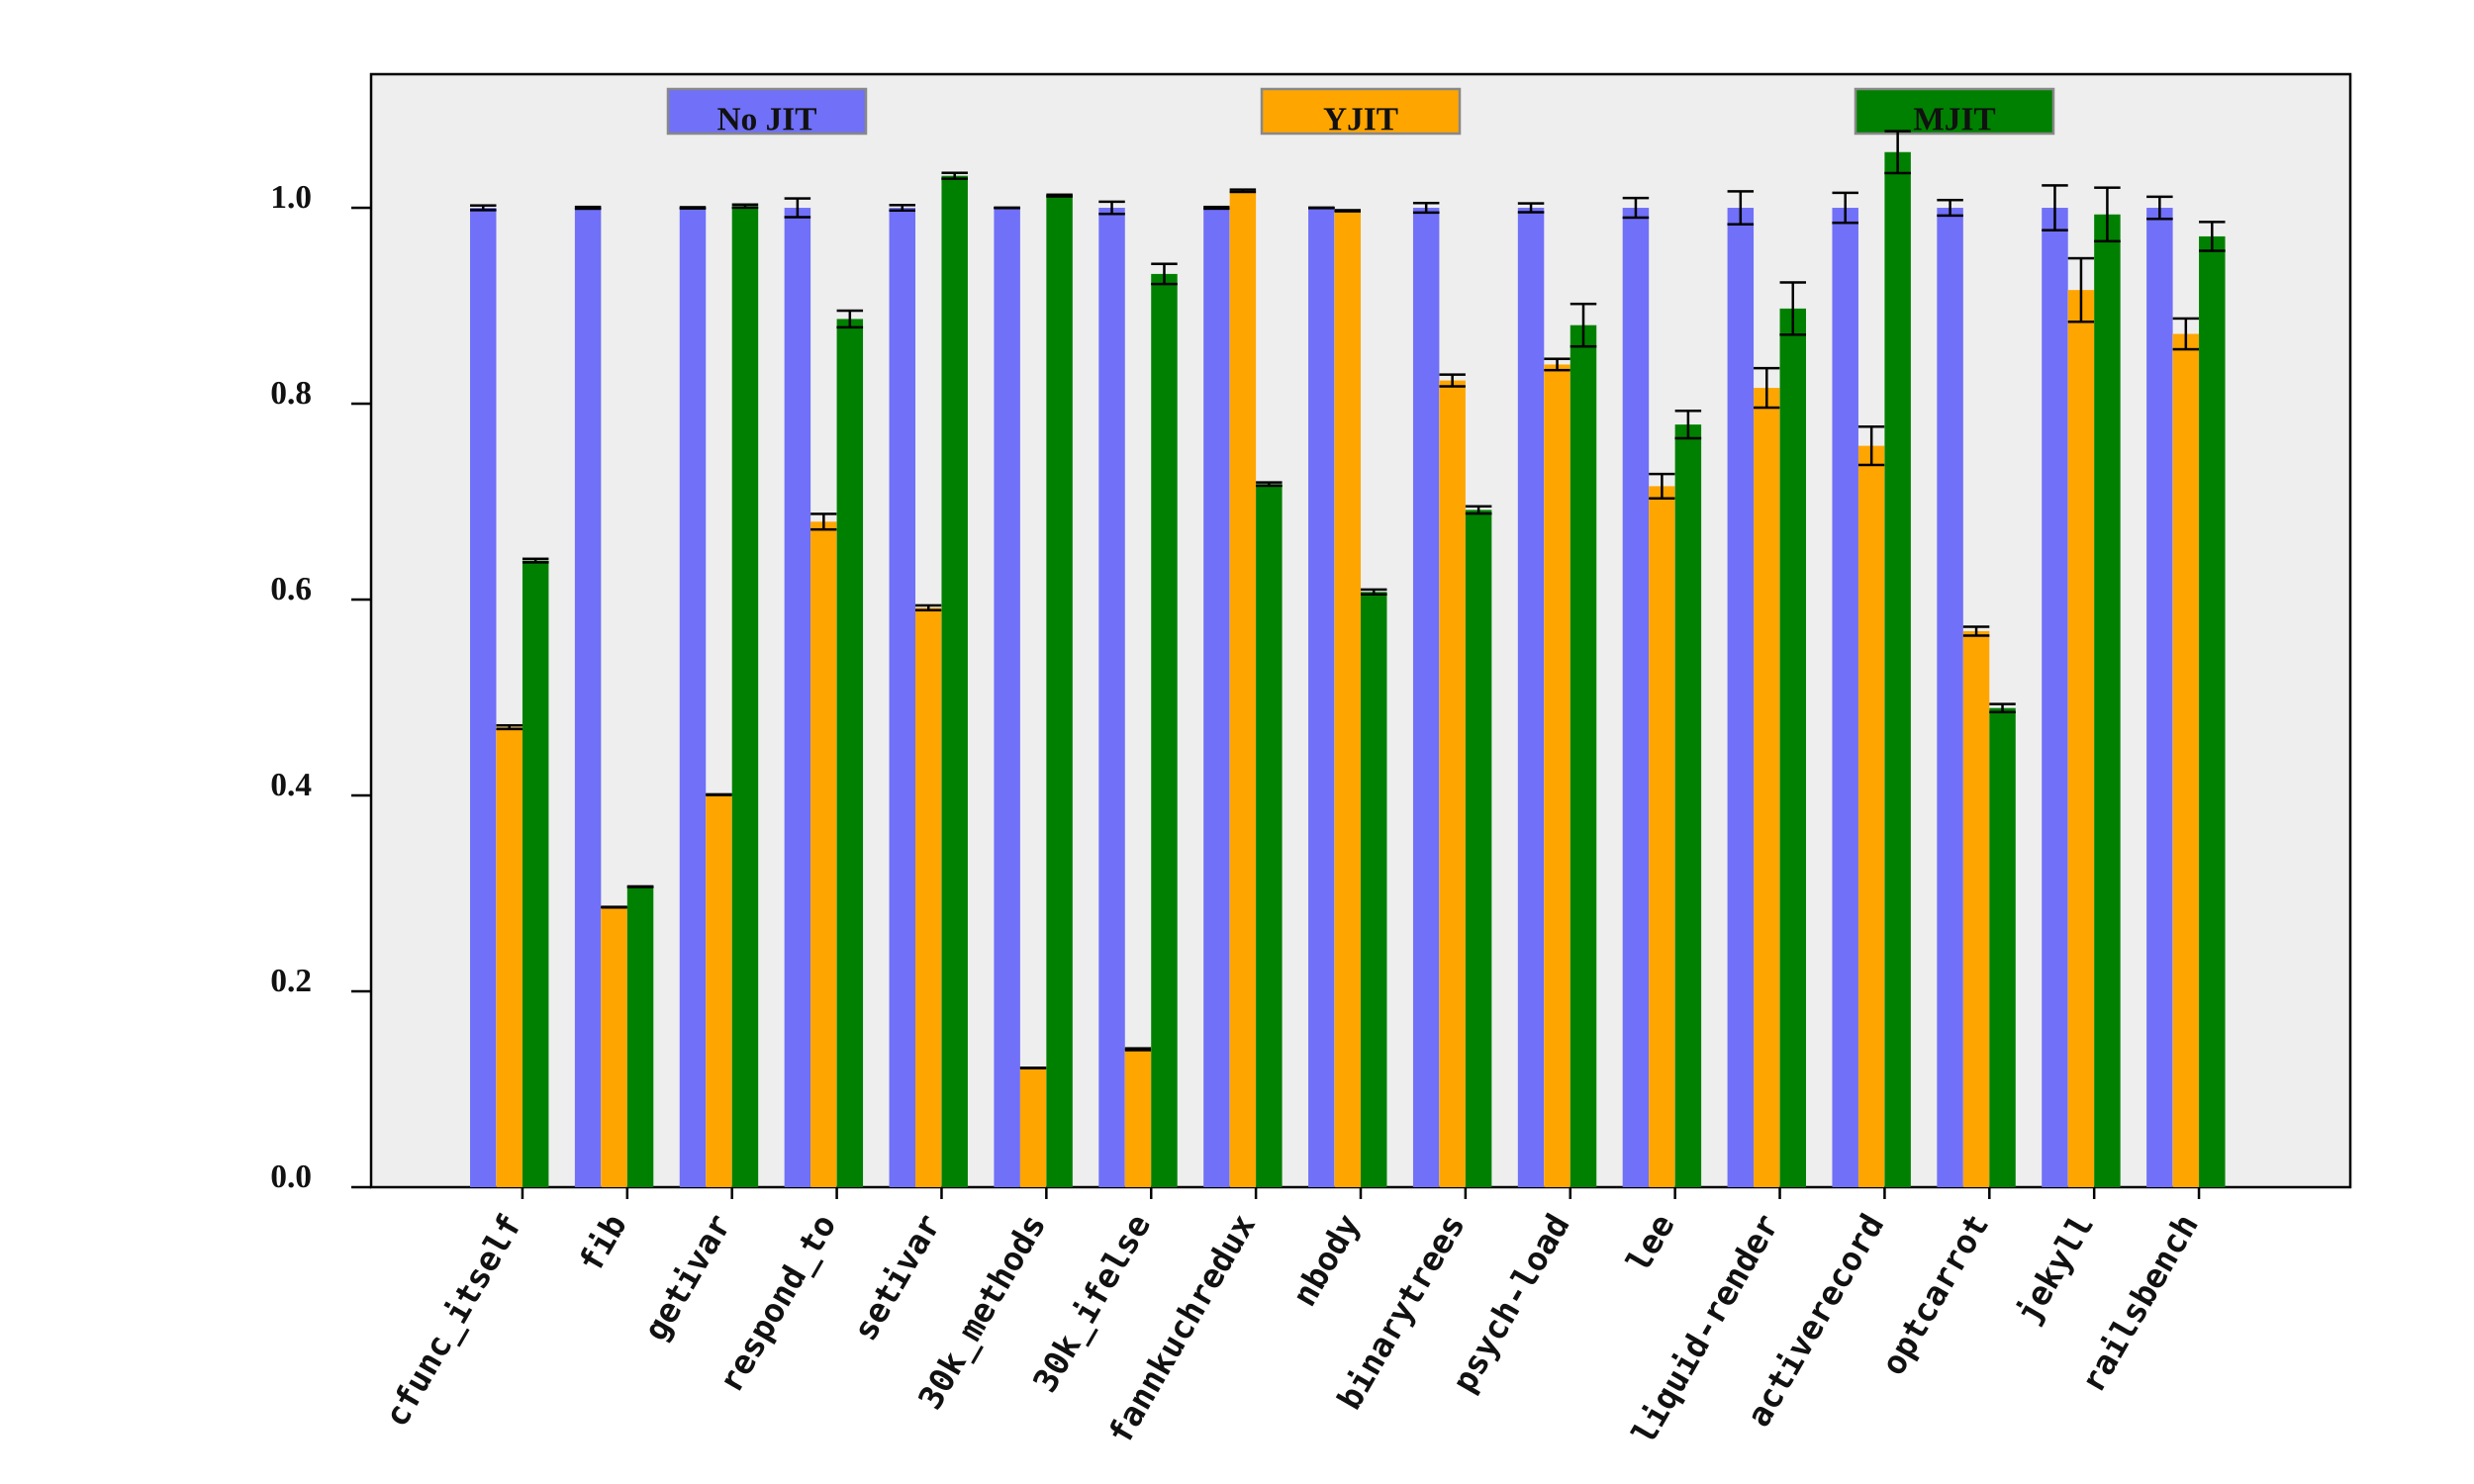
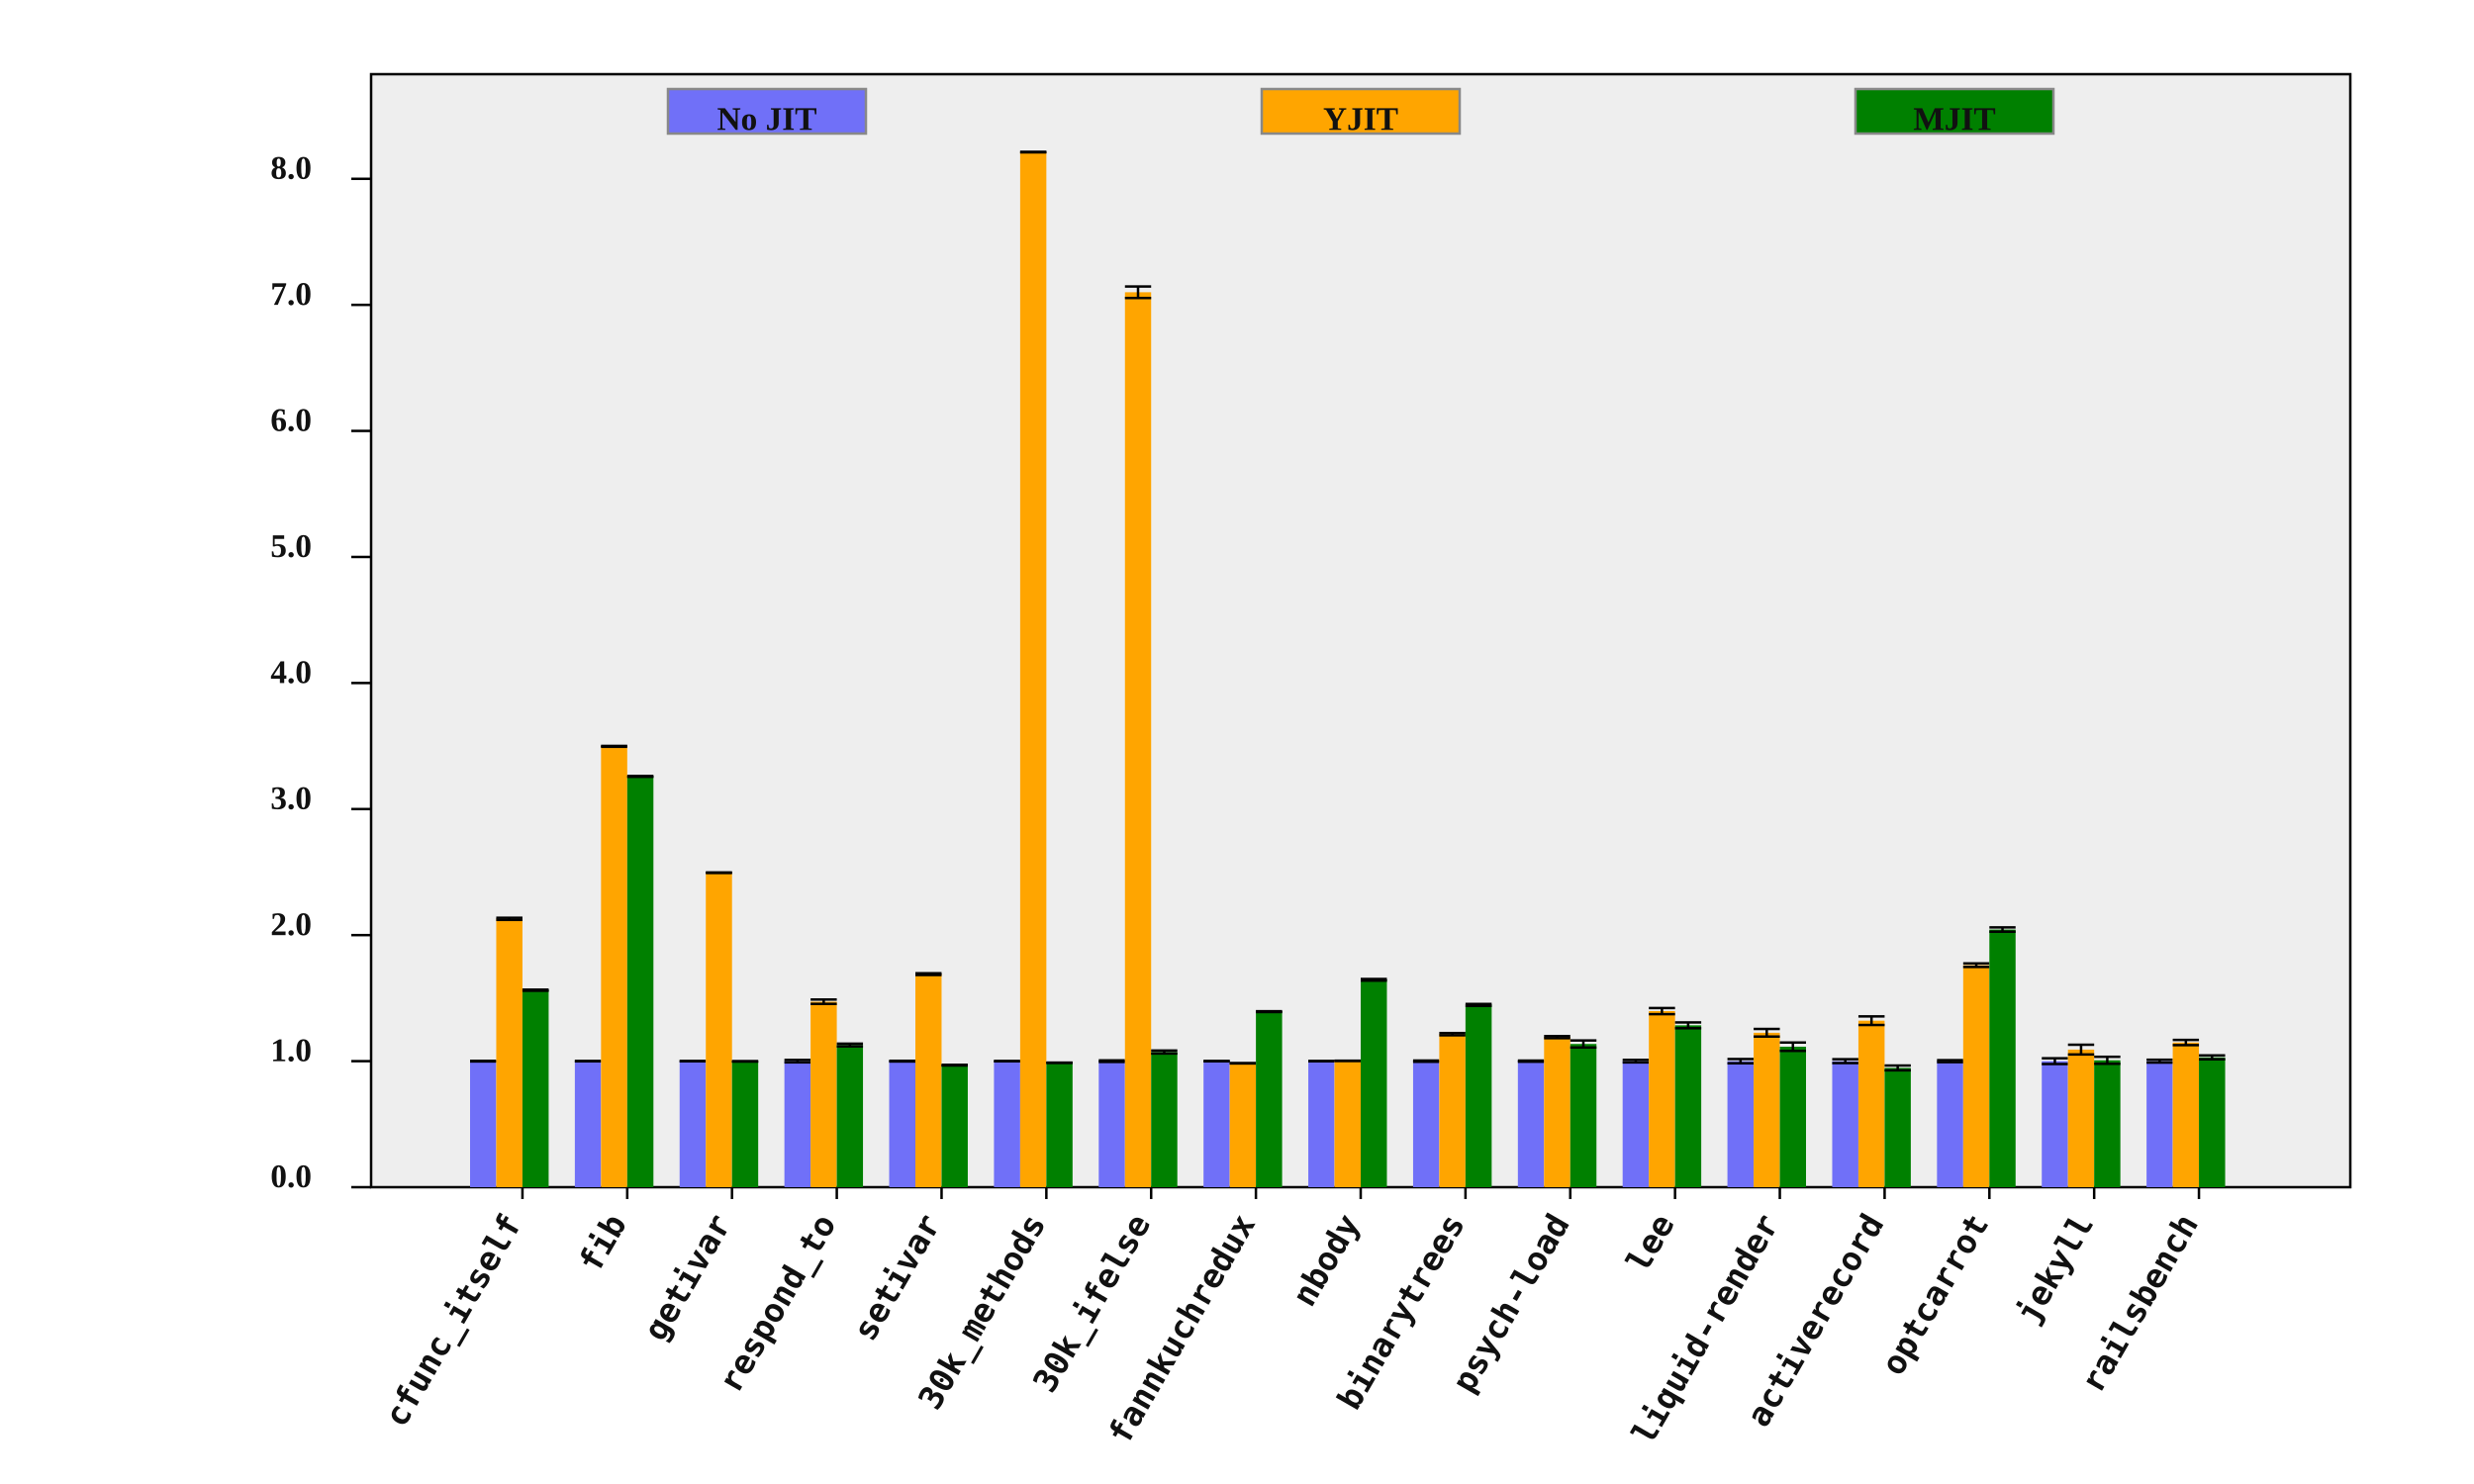
<svg xmlns="http://www.w3.org/2000/svg" viewBox="0 0 1000 600" width="100%" height="100%">
  <rect x="150.0" y="30.0" width="800" height="450.0" stroke="#000" fill="#EEE" />
  <line x1="142.0" y1="480.0" x2="150.0" y2="480.0" stroke="#000" />
  <text x="126.0" y="480.0" text-anchor="end" font-weight="bold" font-size="small" fill="#111">
0.0
</text>
-   <line x1="142.0" y1="400.804" x2="150.0" y2="400.804" stroke="#000" />
-   <text x="126.0" y="400.804" text-anchor="end" font-weight="bold" font-size="small" fill="#111">
- 0.2
- </text>
-   <line x1="142.0" y1="321.607" x2="150.0" y2="321.607" stroke="#000" />
-   <text x="126.0" y="321.607" text-anchor="end" font-weight="bold" font-size="small" fill="#111">
- 0.4
- </text>
-   <line x1="142.0" y1="242.411" x2="150.0" y2="242.411" stroke="#000" />
-   <text x="126.0" y="242.411" text-anchor="end" font-weight="bold" font-size="small" fill="#111">
- 0.6
- </text>
-   <line x1="142.0" y1="163.215" x2="150.0" y2="163.215" stroke="#000" />
-   <text x="126.0" y="163.215" text-anchor="end" font-weight="bold" font-size="small" fill="#111">
- 0.8
- </text>
-   <line x1="142.0" y1="84.018" x2="150.0" y2="84.018" stroke="#000" />
-   <text x="126.0" y="84.018" text-anchor="end" font-weight="bold" font-size="small" fill="#111">
+   <line x1="142.0" y1="429.038" x2="150.0" y2="429.038" stroke="#000" />
+   <text x="126.0" y="429.038" text-anchor="end" font-weight="bold" font-size="small" fill="#111">
1.0
+ </text>
+   <line x1="142.0" y1="378.076" x2="150.0" y2="378.076" stroke="#000" />
+   <text x="126.0" y="378.076" text-anchor="end" font-weight="bold" font-size="small" fill="#111">
+ 2.0
+ </text>
+   <line x1="142.0" y1="327.113" x2="150.0" y2="327.113" stroke="#000" />
+   <text x="126.0" y="327.113" text-anchor="end" font-weight="bold" font-size="small" fill="#111">
+ 3.0
+ </text>
+   <line x1="142.0" y1="276.151" x2="150.0" y2="276.151" stroke="#000" />
+   <text x="126.0" y="276.151" text-anchor="end" font-weight="bold" font-size="small" fill="#111">
+ 4.0
+ </text>
+   <line x1="142.0" y1="225.189" x2="150.0" y2="225.189" stroke="#000" />
+   <text x="126.0" y="225.189" text-anchor="end" font-weight="bold" font-size="small" fill="#111">
+ 5.0
+ </text>
+   <line x1="142.0" y1="174.227" x2="150.0" y2="174.227" stroke="#000" />
+   <text x="126.0" y="174.227" text-anchor="end" font-weight="bold" font-size="small" fill="#111">
+ 6.0
+ </text>
+   <line x1="142.0" y1="123.264" x2="150.0" y2="123.264" stroke="#000" />
+   <text x="126.0" y="123.264" text-anchor="end" font-weight="bold" font-size="small" fill="#111">
+ 7.0
+ </text>
+   <line x1="142.0" y1="72.302" x2="150.0" y2="72.302" stroke="#000" />
+   <text x="126.0" y="72.302" text-anchor="end" font-weight="bold" font-size="small" fill="#111">
+ 8.0
</text>
  <rect x="270.0" y="36" width="80.0" height="18.0" fill="#7070f8" stroke="#888" />
  <text x="310.0" y="52.5" font-size="small" text-anchor="middle" font-weight="bold" fill="#111">
No JIT
</text>
  <rect x="510.0" y="36" width="80.0" height="18.0" fill="orange" stroke="#888" />
  <text x="550.0" y="52.5" font-size="small" text-anchor="middle" font-weight="bold" fill="#111">
YJIT
</text>
  <rect x="750.0" y="36" width="80.0" height="18.0" fill="green" stroke="#888" />
  <text x="790.0" y="52.5" font-size="small" text-anchor="middle" font-weight="bold" fill="#111">
MJIT
</text>
-   <rect x="190.0" y="84.018" width="10.588" height="395.982" fill="#7070f8" />
-   <line x1="190.0" y1="83.077" x2="200.588" y2="83.077" stroke="#000" />
-   <line x1="190.0" y1="84.96" x2="200.588" y2="84.96" stroke="#000" />
-   <line x1="195.294" y1="83.077" x2="195.294" y2="84.96" stroke="#000" />
-   <rect x="200.588" y="294.022" width="10.588" height="185.978" fill="orange" />
-   <line x1="200.588" y1="293.289" x2="211.176" y2="293.289" stroke="#000" />
-   <line x1="200.588" y1="294.754" x2="211.176" y2="294.754" stroke="#000" />
-   <line x1="205.882" y1="293.289" x2="205.882" y2="294.754" stroke="#000" />
-   <rect x="211.176" y="226.641" width="10.588" height="253.359" fill="green" />
-   <line x1="211.176" y1="225.926" x2="221.765" y2="225.926" stroke="#000" />
-   <line x1="211.176" y1="227.355" x2="221.765" y2="227.355" stroke="#000" />
-   <line x1="216.471" y1="225.926" x2="216.471" y2="227.355" stroke="#000" />
+   <rect x="190.0" y="429.038" width="10.588" height="50.962" fill="#7070f8" />
+   <line x1="190.0" y1="428.917" x2="200.588" y2="428.917" stroke="#000" />
+   <line x1="190.0" y1="429.159" x2="200.588" y2="429.159" stroke="#000" />
+   <line x1="195.294" y1="428.917" x2="195.294" y2="429.159" stroke="#000" />
+   <rect x="200.588" y="371.492" width="10.588" height="108.508" fill="orange" />
+   <line x1="200.588" y1="371.065" x2="211.176" y2="371.065" stroke="#000" />
+   <line x1="200.588" y1="371.92" x2="211.176" y2="371.92" stroke="#000" />
+   <line x1="205.882" y1="371.065" x2="205.882" y2="371.92" stroke="#000" />
+   <rect x="211.176" y="400.35" width="10.588" height="79.65" fill="green" />
+   <line x1="211.176" y1="400.125" x2="221.765" y2="400.125" stroke="#000" />
+   <line x1="211.176" y1="400.574" x2="221.765" y2="400.574" stroke="#000" />
+   <line x1="216.471" y1="400.125" x2="216.471" y2="400.574" stroke="#000" />
  <line x1="211.176" y1="480.0" x2="211.176" y2="484.8" stroke="#000" />
  <text x="211.176" y="494.4" fill="#111" font-size="small" font-family="monospace" font-weight="bold" text-anchor="end" transform="rotate(-60, 211.1765, 494.4)">
cfunc_itself
</text>
-   <rect x="232.353" y="84.018" width="10.588" height="395.982" fill="#7070f8" />
-   <line x1="232.353" y1="83.66" x2="242.941" y2="83.66" stroke="#000" />
-   <line x1="232.353" y1="84.377" x2="242.941" y2="84.377" stroke="#000" />
-   <line x1="237.647" y1="83.66" x2="237.647" y2="84.377" stroke="#000" />
-   <rect x="242.941" y="366.785" width="10.588" height="113.215" fill="orange" />
-   <line x1="242.941" y1="366.672" x2="253.529" y2="366.672" stroke="#000" />
-   <line x1="242.941" y1="366.898" x2="253.529" y2="366.898" stroke="#000" />
-   <line x1="248.235" y1="366.672" x2="248.235" y2="366.898" stroke="#000" />
-   <rect x="253.529" y="358.495" width="10.588" height="121.505" fill="green" />
-   <line x1="253.529" y1="358.376" x2="264.118" y2="358.376" stroke="#000" />
-   <line x1="253.529" y1="358.614" x2="264.118" y2="358.614" stroke="#000" />
-   <line x1="258.824" y1="358.376" x2="258.824" y2="358.614" stroke="#000" />
+   <rect x="232.353" y="429.038" width="10.588" height="50.962" fill="#7070f8" />
+   <line x1="232.353" y1="428.992" x2="242.941" y2="428.992" stroke="#000" />
+   <line x1="232.353" y1="429.084" x2="242.941" y2="429.084" stroke="#000" />
+   <line x1="237.647" y1="428.992" x2="237.647" y2="429.084" stroke="#000" />
+   <rect x="242.941" y="301.755" width="10.588" height="178.245" fill="orange" />
+   <line x1="242.941" y1="301.577" x2="253.529" y2="301.577" stroke="#000" />
+   <line x1="242.941" y1="301.933" x2="253.529" y2="301.933" stroke="#000" />
+   <line x1="248.235" y1="301.577" x2="248.235" y2="301.933" stroke="#000" />
+   <rect x="253.529" y="313.915" width="10.588" height="166.085" fill="green" />
+   <line x1="253.529" y1="313.752" x2="264.118" y2="313.752" stroke="#000" />
+   <line x1="253.529" y1="314.078" x2="264.118" y2="314.078" stroke="#000" />
+   <line x1="258.824" y1="313.752" x2="258.824" y2="314.078" stroke="#000" />
  <line x1="253.529" y1="480.0" x2="253.529" y2="484.8" stroke="#000" />
  <text x="253.529" y="494.4" fill="#111" font-size="small" font-family="monospace" font-weight="bold" text-anchor="end" transform="rotate(-60, 253.5294, 494.4)">
fib
</text>
-   <rect x="274.706" y="84.018" width="10.588" height="395.982" fill="#7070f8" />
-   <line x1="274.706" y1="83.782" x2="285.294" y2="83.782" stroke="#000" />
-   <line x1="274.706" y1="84.255" x2="285.294" y2="84.255" stroke="#000" />
-   <line x1="280.0" y1="83.782" x2="280.0" y2="84.255" stroke="#000" />
-   <rect x="285.294" y="321.298" width="10.588" height="158.702" fill="orange" />
-   <line x1="285.294" y1="321.17" x2="295.882" y2="321.17" stroke="#000" />
-   <line x1="285.294" y1="321.426" x2="295.882" y2="321.426" stroke="#000" />
-   <line x1="290.588" y1="321.17" x2="290.588" y2="321.426" stroke="#000" />
-   <rect x="295.882" y="83.327" width="10.588" height="396.673" fill="green" />
-   <line x1="295.882" y1="82.709" x2="306.471" y2="82.709" stroke="#000" />
-   <line x1="295.882" y1="83.944" x2="306.471" y2="83.944" stroke="#000" />
-   <line x1="301.176" y1="82.709" x2="301.176" y2="83.944" stroke="#000" />
+   <rect x="274.706" y="429.038" width="10.588" height="50.962" fill="#7070f8" />
+   <line x1="274.706" y1="429.007" x2="285.294" y2="429.007" stroke="#000" />
+   <line x1="274.706" y1="429.068" x2="285.294" y2="429.068" stroke="#000" />
+   <line x1="280.0" y1="429.007" x2="280.0" y2="429.068" stroke="#000" />
+   <rect x="285.294" y="352.843" width="10.588" height="127.157" fill="orange" />
+   <line x1="285.294" y1="352.74" x2="295.882" y2="352.74" stroke="#000" />
+   <line x1="285.294" y1="352.946" x2="295.882" y2="352.946" stroke="#000" />
+   <line x1="290.588" y1="352.74" x2="290.588" y2="352.946" stroke="#000" />
+   <rect x="295.882" y="429.127" width="10.588" height="50.873" fill="green" />
+   <line x1="295.882" y1="429.047" x2="306.471" y2="429.047" stroke="#000" />
+   <line x1="295.882" y1="429.206" x2="306.471" y2="429.206" stroke="#000" />
+   <line x1="301.176" y1="429.047" x2="301.176" y2="429.206" stroke="#000" />
  <line x1="295.882" y1="480.0" x2="295.882" y2="484.8" stroke="#000" />
  <text x="295.882" y="494.4" fill="#111" font-size="small" font-family="monospace" font-weight="bold" text-anchor="end" transform="rotate(-60, 295.8824, 494.4)">
getivar
</text>
-   <rect x="317.059" y="84.018" width="10.588" height="395.982" fill="#7070f8" />
-   <line x1="317.059" y1="80.232" x2="327.647" y2="80.232" stroke="#000" />
-   <line x1="317.059" y1="87.805" x2="327.647" y2="87.805" stroke="#000" />
-   <line x1="322.353" y1="80.232" x2="322.353" y2="87.805" stroke="#000" />
-   <rect x="327.647" y="210.927" width="10.588" height="269.073" fill="orange" />
-   <line x1="327.647" y1="207.777" x2="338.235" y2="207.777" stroke="#000" />
-   <line x1="327.647" y1="214.076" x2="338.235" y2="214.076" stroke="#000" />
-   <line x1="332.941" y1="207.777" x2="332.941" y2="214.076" stroke="#000" />
-   <rect x="338.235" y="128.971" width="10.588" height="351.029" fill="green" />
-   <line x1="338.235" y1="125.604" x2="348.824" y2="125.604" stroke="#000" />
-   <line x1="338.235" y1="132.337" x2="348.824" y2="132.337" stroke="#000" />
-   <line x1="343.529" y1="125.604" x2="343.529" y2="132.337" stroke="#000" />
+   <rect x="317.059" y="429.038" width="10.588" height="50.962" fill="#7070f8" />
+   <line x1="317.059" y1="428.55" x2="327.647" y2="428.55" stroke="#000" />
+   <line x1="317.059" y1="429.525" x2="327.647" y2="429.525" stroke="#000" />
+   <line x1="322.353" y1="428.55" x2="322.353" y2="429.525" stroke="#000" />
+   <rect x="327.647" y="405.002" width="10.588" height="74.998" fill="orange" />
+   <line x1="327.647" y1="404.124" x2="338.235" y2="404.124" stroke="#000" />
+   <line x1="327.647" y1="405.879" x2="338.235" y2="405.879" stroke="#000" />
+   <line x1="332.941" y1="404.124" x2="332.941" y2="405.879" stroke="#000" />
+   <rect x="338.235" y="422.512" width="10.588" height="57.488" fill="green" />
+   <line x1="338.235" y1="421.96" x2="348.824" y2="421.96" stroke="#000" />
+   <line x1="338.235" y1="423.063" x2="348.824" y2="423.063" stroke="#000" />
+   <line x1="343.529" y1="421.96" x2="343.529" y2="423.063" stroke="#000" />
  <line x1="338.235" y1="480.0" x2="338.235" y2="484.8" stroke="#000" />
  <text x="338.235" y="494.4" fill="#111" font-size="small" font-family="monospace" font-weight="bold" text-anchor="end" transform="rotate(-60, 338.2353, 494.4)">
respond_to
</text>
-   <rect x="359.412" y="84.018" width="10.588" height="395.982" fill="#7070f8" />
-   <line x1="359.412" y1="82.927" x2="370" y2="82.927" stroke="#000" />
-   <line x1="359.412" y1="85.11" x2="370" y2="85.11" stroke="#000" />
-   <line x1="364.706" y1="82.927" x2="364.706" y2="85.11" stroke="#000" />
-   <rect x="370" y="245.74" width="10.588" height="234.26" fill="orange" />
-   <line x1="370" y1="244.775" x2="380.588" y2="244.775" stroke="#000" />
-   <line x1="370" y1="246.704" x2="380.588" y2="246.704" stroke="#000" />
-   <line x1="375.294" y1="244.775" x2="375.294" y2="246.704" stroke="#000" />
-   <rect x="380.588" y="71.07" width="10.588" height="408.93" fill="green" />
-   <line x1="380.588" y1="69.888" x2="391.176" y2="69.888" stroke="#000" />
-   <line x1="380.588" y1="72.251" x2="391.176" y2="72.251" stroke="#000" />
-   <line x1="385.882" y1="69.888" x2="385.882" y2="72.251" stroke="#000" />
+   <rect x="359.412" y="429.038" width="10.588" height="50.962" fill="#7070f8" />
+   <line x1="359.412" y1="428.897" x2="370" y2="428.897" stroke="#000" />
+   <line x1="359.412" y1="429.178" x2="370" y2="429.178" stroke="#000" />
+   <line x1="364.706" y1="428.897" x2="364.706" y2="429.178" stroke="#000" />
+   <rect x="370" y="393.856" width="10.588" height="86.144" fill="orange" />
+   <line x1="370" y1="393.501" x2="380.588" y2="393.501" stroke="#000" />
+   <line x1="370" y1="394.211" x2="380.588" y2="394.211" stroke="#000" />
+   <line x1="375.294" y1="393.501" x2="375.294" y2="394.211" stroke="#000" />
+   <rect x="380.588" y="430.652" width="10.588" height="49.348" fill="green" />
+   <line x1="380.588" y1="430.509" x2="391.176" y2="430.509" stroke="#000" />
+   <line x1="380.588" y1="430.794" x2="391.176" y2="430.794" stroke="#000" />
+   <line x1="385.882" y1="430.509" x2="385.882" y2="430.794" stroke="#000" />
  <line x1="380.588" y1="480.0" x2="380.588" y2="484.8" stroke="#000" />
  <text x="380.588" y="494.4" fill="#111" font-size="small" font-family="monospace" font-weight="bold" text-anchor="end" transform="rotate(-60, 380.5882, 494.4)">
setivar
</text>
-   <rect x="401.765" y="84.018" width="10.588" height="395.982" fill="#7070f8" />
-   <line x1="401.765" y1="83.973" x2="412.353" y2="83.973" stroke="#000" />
-   <line x1="401.765" y1="84.064" x2="412.353" y2="84.064" stroke="#000" />
-   <line x1="407.059" y1="83.973" x2="407.059" y2="84.064" stroke="#000" />
-   <rect x="412.353" y="431.78" width="10.588" height="48.22" fill="orange" />
-   <line x1="412.353" y1="431.769" x2="422.941" y2="431.769" stroke="#000" />
-   <line x1="412.353" y1="431.791" x2="422.941" y2="431.791" stroke="#000" />
-   <line x1="417.647" y1="431.769" x2="417.647" y2="431.791" stroke="#000" />
-   <rect x="422.941" y="79.067" width="10.588" height="400.933" fill="green" />
-   <line x1="422.941" y1="78.716" x2="433.529" y2="78.716" stroke="#000" />
-   <line x1="422.941" y1="79.419" x2="433.529" y2="79.419" stroke="#000" />
-   <line x1="428.235" y1="78.716" x2="428.235" y2="79.419" stroke="#000" />
+   <rect x="401.765" y="429.038" width="10.588" height="50.962" fill="#7070f8" />
+   <line x1="401.765" y1="429.032" x2="412.353" y2="429.032" stroke="#000" />
+   <line x1="401.765" y1="429.044" x2="412.353" y2="429.044" stroke="#000" />
+   <line x1="407.059" y1="429.032" x2="407.059" y2="429.044" stroke="#000" />
+   <rect x="412.353" y="61.5" width="10.588" height="418.5" fill="orange" />
+   <line x1="412.353" y1="61.402" x2="422.941" y2="61.402" stroke="#000" />
+   <line x1="412.353" y1="61.598" x2="422.941" y2="61.598" stroke="#000" />
+   <line x1="417.647" y1="61.402" x2="417.647" y2="61.598" stroke="#000" />
+   <rect x="422.941" y="429.667" width="10.588" height="50.333" fill="green" />
+   <line x1="422.941" y1="429.623" x2="433.529" y2="429.623" stroke="#000" />
+   <line x1="422.941" y1="429.711" x2="433.529" y2="429.711" stroke="#000" />
+   <line x1="428.235" y1="429.623" x2="428.235" y2="429.711" stroke="#000" />
  <line x1="422.941" y1="480.0" x2="422.941" y2="484.8" stroke="#000" />
  <text x="422.941" y="494.4" fill="#111" font-size="small" font-family="monospace" font-weight="bold" text-anchor="end" transform="rotate(-60, 422.9412, 494.4)">
30k_methods
</text>
-   <rect x="444.118" y="84.018" width="10.588" height="395.982" fill="#7070f8" />
-   <line x1="444.118" y1="81.553" x2="454.706" y2="81.553" stroke="#000" />
-   <line x1="444.118" y1="86.484" x2="454.706" y2="86.484" stroke="#000" />
-   <line x1="449.412" y1="81.553" x2="449.412" y2="86.484" stroke="#000" />
-   <rect x="454.706" y="424.229" width="10.588" height="55.771" fill="orange" />
-   <line x1="454.706" y1="423.871" x2="465.294" y2="423.871" stroke="#000" />
-   <line x1="454.706" y1="424.588" x2="465.294" y2="424.588" stroke="#000" />
-   <line x1="460" y1="423.871" x2="460" y2="424.588" stroke="#000" />
-   <rect x="465.294" y="110.761" width="10.588" height="369.239" fill="green" />
-   <line x1="465.294" y1="106.687" x2="475.882" y2="106.687" stroke="#000" />
-   <line x1="465.294" y1="114.834" x2="475.882" y2="114.834" stroke="#000" />
-   <line x1="470.588" y1="106.687" x2="470.588" y2="114.834" stroke="#000" />
+   <rect x="444.118" y="429.038" width="10.588" height="50.962" fill="#7070f8" />
+   <line x1="444.118" y1="428.72" x2="454.706" y2="428.72" stroke="#000" />
+   <line x1="444.118" y1="429.355" x2="454.706" y2="429.355" stroke="#000" />
+   <line x1="449.412" y1="428.72" x2="449.412" y2="429.355" stroke="#000" />
+   <rect x="454.706" y="118.161" width="10.588" height="361.839" fill="orange" />
+   <line x1="454.706" y1="115.835" x2="465.294" y2="115.835" stroke="#000" />
+   <line x1="454.706" y1="120.487" x2="465.294" y2="120.487" stroke="#000" />
+   <line x1="460" y1="115.835" x2="460" y2="120.487" stroke="#000" />
+   <rect x="465.294" y="425.347" width="10.588" height="54.653" fill="green" />
+   <line x1="465.294" y1="424.744" x2="475.882" y2="424.744" stroke="#000" />
+   <line x1="465.294" y1="425.95" x2="475.882" y2="425.95" stroke="#000" />
+   <line x1="470.588" y1="424.744" x2="470.588" y2="425.95" stroke="#000" />
  <line x1="465.294" y1="480.0" x2="465.294" y2="484.8" stroke="#000" />
  <text x="465.294" y="494.4" fill="#111" font-size="small" font-family="monospace" font-weight="bold" text-anchor="end" transform="rotate(-60, 465.2941, 494.4)">
30k_ifelse
</text>
-   <rect x="486.471" y="84.018" width="10.588" height="395.982" fill="#7070f8" />
-   <line x1="486.471" y1="83.675" x2="497.059" y2="83.675" stroke="#000" />
-   <line x1="486.471" y1="84.362" x2="497.059" y2="84.362" stroke="#000" />
-   <line x1="491.765" y1="83.675" x2="491.765" y2="84.362" stroke="#000" />
-   <rect x="497.059" y="77.128" width="10.588" height="402.872" fill="orange" />
-   <line x1="497.059" y1="76.66" x2="507.647" y2="76.66" stroke="#000" />
-   <line x1="497.059" y1="77.596" x2="507.647" y2="77.596" stroke="#000" />
-   <line x1="502.353" y1="76.66" x2="502.353" y2="77.596" stroke="#000" />
-   <rect x="507.647" y="195.718" width="10.588" height="284.282" fill="green" />
-   <line x1="507.647" y1="195.049" x2="518.235" y2="195.049" stroke="#000" />
-   <line x1="507.647" y1="196.386" x2="518.235" y2="196.386" stroke="#000" />
-   <line x1="512.941" y1="195.049" x2="512.941" y2="196.386" stroke="#000" />
+   <rect x="486.471" y="429.038" width="10.588" height="50.962" fill="#7070f8" />
+   <line x1="486.471" y1="428.994" x2="497.059" y2="428.994" stroke="#000" />
+   <line x1="486.471" y1="429.082" x2="497.059" y2="429.082" stroke="#000" />
+   <line x1="491.765" y1="428.994" x2="491.765" y2="429.082" stroke="#000" />
+   <rect x="497.059" y="429.909" width="10.588" height="50.091" fill="orange" />
+   <line x1="497.059" y1="429.851" x2="507.647" y2="429.851" stroke="#000" />
+   <line x1="497.059" y1="429.968" x2="507.647" y2="429.968" stroke="#000" />
+   <line x1="502.353" y1="429.851" x2="502.353" y2="429.968" stroke="#000" />
+   <rect x="507.647" y="409.014" width="10.588" height="70.986" fill="green" />
+   <line x1="507.647" y1="408.847" x2="518.235" y2="408.847" stroke="#000" />
+   <line x1="507.647" y1="409.181" x2="518.235" y2="409.181" stroke="#000" />
+   <line x1="512.941" y1="408.847" x2="512.941" y2="409.181" stroke="#000" />
  <line x1="507.647" y1="480.0" x2="507.647" y2="484.8" stroke="#000" />
  <text x="507.647" y="494.4" fill="#111" font-size="small" font-family="monospace" font-weight="bold" text-anchor="end" transform="rotate(-60, 507.6471, 494.4)">
fannkuchredux
</text>
-   <rect x="528.824" y="84.018" width="10.588" height="395.982" fill="#7070f8" />
-   <line x1="528.824" y1="83.936" x2="539.412" y2="83.936" stroke="#000" />
-   <line x1="528.824" y1="84.101" x2="539.412" y2="84.101" stroke="#000" />
-   <line x1="534.118" y1="83.936" x2="534.118" y2="84.101" stroke="#000" />
-   <rect x="539.412" y="85.201" width="10.588" height="394.799" fill="orange" />
-   <line x1="539.412" y1="84.98" x2="550.0" y2="84.98" stroke="#000" />
-   <line x1="539.412" y1="85.423" x2="550.0" y2="85.423" stroke="#000" />
-   <line x1="544.706" y1="84.98" x2="544.706" y2="85.423" stroke="#000" />
-   <rect x="550" y="239.328" width="10.588" height="240.672" fill="green" />
-   <line x1="550" y1="238.359" x2="560.588" y2="238.359" stroke="#000" />
-   <line x1="550" y1="240.297" x2="560.588" y2="240.297" stroke="#000" />
-   <line x1="555.294" y1="238.359" x2="555.294" y2="240.297" stroke="#000" />
+   <rect x="528.824" y="429.038" width="10.588" height="50.962" fill="#7070f8" />
+   <line x1="528.824" y1="429.027" x2="539.412" y2="429.027" stroke="#000" />
+   <line x1="528.824" y1="429.048" x2="539.412" y2="429.048" stroke="#000" />
+   <line x1="534.118" y1="429.027" x2="534.118" y2="429.048" stroke="#000" />
+   <rect x="539.412" y="428.885" width="10.588" height="51.115" fill="orange" />
+   <line x1="539.412" y1="428.856" x2="550.0" y2="428.856" stroke="#000" />
+   <line x1="539.412" y1="428.914" x2="550.0" y2="428.914" stroke="#000" />
+   <line x1="544.706" y1="428.856" x2="544.706" y2="428.914" stroke="#000" />
+   <rect x="550" y="396.151" width="10.588" height="83.849" fill="green" />
+   <line x1="550" y1="395.813" x2="560.588" y2="395.813" stroke="#000" />
+   <line x1="550" y1="396.488" x2="560.588" y2="396.488" stroke="#000" />
+   <line x1="555.294" y1="395.813" x2="555.294" y2="396.488" stroke="#000" />
  <line x1="550" y1="480.0" x2="550" y2="484.8" stroke="#000" />
  <text x="550" y="494.4" fill="#111" font-size="small" font-family="monospace" font-weight="bold" text-anchor="end" transform="rotate(-60, 550, 494.4)">
nbody
</text>
-   <rect x="571.176" y="84.018" width="10.588" height="395.982" fill="#7070f8" />
-   <line x1="571.176" y1="82.087" x2="581.765" y2="82.087" stroke="#000" />
-   <line x1="571.176" y1="85.95" x2="581.765" y2="85.95" stroke="#000" />
-   <line x1="576.471" y1="82.087" x2="576.471" y2="85.95" stroke="#000" />
-   <rect x="581.765" y="153.833" width="10.588" height="326.167" fill="orange" />
-   <line x1="581.765" y1="151.457" x2="592.353" y2="151.457" stroke="#000" />
-   <line x1="581.765" y1="156.209" x2="592.353" y2="156.209" stroke="#000" />
-   <line x1="587.059" y1="151.457" x2="587.059" y2="156.209" stroke="#000" />
-   <rect x="592.353" y="206.181" width="10.588" height="273.819" fill="green" />
-   <line x1="592.353" y1="204.718" x2="602.941" y2="204.718" stroke="#000" />
-   <line x1="592.353" y1="207.644" x2="602.941" y2="207.644" stroke="#000" />
-   <line x1="597.647" y1="204.718" x2="597.647" y2="207.644" stroke="#000" />
+   <rect x="571.176" y="429.038" width="10.588" height="50.962" fill="#7070f8" />
+   <line x1="571.176" y1="428.789" x2="581.765" y2="428.789" stroke="#000" />
+   <line x1="571.176" y1="429.286" x2="581.765" y2="429.286" stroke="#000" />
+   <line x1="576.471" y1="428.789" x2="576.471" y2="429.286" stroke="#000" />
+   <rect x="581.765" y="418.13" width="10.588" height="61.87" fill="orange" />
+   <line x1="581.765" y1="417.679" x2="592.353" y2="417.679" stroke="#000" />
+   <line x1="581.765" y1="418.58" x2="592.353" y2="418.58" stroke="#000" />
+   <line x1="587.059" y1="417.679" x2="587.059" y2="418.58" stroke="#000" />
+   <rect x="592.353" y="406.301" width="10.588" height="73.699" fill="green" />
+   <line x1="592.353" y1="405.908" x2="602.941" y2="405.908" stroke="#000" />
+   <line x1="592.353" y1="406.695" x2="602.941" y2="406.695" stroke="#000" />
+   <line x1="597.647" y1="405.908" x2="597.647" y2="406.695" stroke="#000" />
  <line x1="592.353" y1="480.0" x2="592.353" y2="484.8" stroke="#000" />
  <text x="592.353" y="494.4" fill="#111" font-size="small" font-family="monospace" font-weight="bold" text-anchor="end" transform="rotate(-60, 592.3529, 494.4)">
binarytrees
</text>
-   <rect x="613.529" y="84.018" width="10.588" height="395.982" fill="#7070f8" />
-   <line x1="613.529" y1="82.228" x2="624.118" y2="82.228" stroke="#000" />
-   <line x1="613.529" y1="85.809" x2="624.118" y2="85.809" stroke="#000" />
-   <line x1="618.824" y1="82.228" x2="618.824" y2="85.809" stroke="#000" />
-   <rect x="624.118" y="147.373" width="10.588" height="332.627" fill="orange" />
-   <line x1="624.118" y1="145.083" x2="634.706" y2="145.083" stroke="#000" />
-   <line x1="624.118" y1="149.662" x2="634.706" y2="149.662" stroke="#000" />
-   <line x1="629.412" y1="145.083" x2="629.412" y2="149.662" stroke="#000" />
-   <rect x="634.706" y="131.47" width="10.588" height="348.53" fill="green" />
-   <line x1="634.706" y1="122.873" x2="645.294" y2="122.873" stroke="#000" />
-   <line x1="634.706" y1="140.068" x2="645.294" y2="140.068" stroke="#000" />
-   <line x1="640" y1="122.873" x2="640" y2="140.068" stroke="#000" />
+   <rect x="613.529" y="429.038" width="10.588" height="50.962" fill="#7070f8" />
+   <line x1="613.529" y1="428.807" x2="624.118" y2="428.807" stroke="#000" />
+   <line x1="613.529" y1="429.268" x2="624.118" y2="429.268" stroke="#000" />
+   <line x1="618.824" y1="428.807" x2="618.824" y2="429.268" stroke="#000" />
+   <rect x="624.118" y="419.331" width="10.588" height="60.669" fill="orange" />
+   <line x1="624.118" y1="418.914" x2="634.706" y2="418.914" stroke="#000" />
+   <line x1="624.118" y1="419.749" x2="634.706" y2="419.749" stroke="#000" />
+   <line x1="629.412" y1="418.914" x2="629.412" y2="419.749" stroke="#000" />
+   <rect x="634.706" y="422.099" width="10.588" height="57.901" fill="green" />
+   <line x1="634.706" y1="420.671" x2="645.294" y2="420.671" stroke="#000" />
+   <line x1="634.706" y1="423.528" x2="645.294" y2="423.528" stroke="#000" />
+   <line x1="640" y1="420.671" x2="640" y2="423.528" stroke="#000" />
  <line x1="634.706" y1="480.0" x2="634.706" y2="484.8" stroke="#000" />
  <text x="634.706" y="494.4" fill="#111" font-size="small" font-family="monospace" font-weight="bold" text-anchor="end" transform="rotate(-60, 634.7059, 494.4)">
psych-load
</text>
-   <rect x="655.882" y="84.018" width="10.588" height="395.982" fill="#7070f8" />
-   <line x1="655.882" y1="80.053" x2="666.471" y2="80.053" stroke="#000" />
-   <line x1="655.882" y1="87.984" x2="666.471" y2="87.984" stroke="#000" />
-   <line x1="661.176" y1="80.053" x2="661.176" y2="87.984" stroke="#000" />
-   <rect x="666.471" y="196.569" width="10.588" height="283.431" fill="orange" />
-   <line x1="666.471" y1="191.639" x2="677.059" y2="191.639" stroke="#000" />
-   <line x1="666.471" y1="201.498" x2="677.059" y2="201.498" stroke="#000" />
-   <line x1="671.765" y1="191.639" x2="671.765" y2="201.498" stroke="#000" />
-   <rect x="677.059" y="171.647" width="10.588" height="308.353" fill="green" />
-   <line x1="677.059" y1="166.105" x2="687.647" y2="166.105" stroke="#000" />
-   <line x1="677.059" y1="177.19" x2="687.647" y2="177.19" stroke="#000" />
-   <line x1="682.353" y1="166.105" x2="682.353" y2="177.19" stroke="#000" />
+   <rect x="655.882" y="429.038" width="10.588" height="50.962" fill="#7070f8" />
+   <line x1="655.882" y1="428.527" x2="666.471" y2="428.527" stroke="#000" />
+   <line x1="655.882" y1="429.548" x2="666.471" y2="429.548" stroke="#000" />
+   <line x1="661.176" y1="428.527" x2="661.176" y2="429.548" stroke="#000" />
+   <rect x="666.471" y="408.801" width="10.588" height="71.199" fill="orange" />
+   <line x1="666.471" y1="407.562" x2="677.059" y2="407.562" stroke="#000" />
+   <line x1="666.471" y1="410.039" x2="677.059" y2="410.039" stroke="#000" />
+   <line x1="671.765" y1="407.562" x2="671.765" y2="410.039" stroke="#000" />
+   <rect x="677.059" y="414.555" width="10.588" height="65.445" fill="green" />
+   <line x1="677.059" y1="413.379" x2="687.647" y2="413.379" stroke="#000" />
+   <line x1="677.059" y1="415.732" x2="687.647" y2="415.732" stroke="#000" />
+   <line x1="682.353" y1="413.379" x2="682.353" y2="415.732" stroke="#000" />
  <line x1="677.059" y1="480.0" x2="677.059" y2="484.8" stroke="#000" />
  <text x="677.059" y="494.4" fill="#111" font-size="small" font-family="monospace" font-weight="bold" text-anchor="end" transform="rotate(-60, 677.0588, 494.4)">
lee
</text>
-   <rect x="698.235" y="84.018" width="10.588" height="395.982" fill="#7070f8" />
-   <line x1="698.235" y1="77.36" x2="708.824" y2="77.36" stroke="#000" />
-   <line x1="698.235" y1="90.677" x2="708.824" y2="90.677" stroke="#000" />
-   <line x1="703.529" y1="77.36" x2="703.529" y2="90.677" stroke="#000" />
-   <rect x="708.824" y="156.834" width="10.588" height="323.166" fill="orange" />
-   <line x1="708.824" y1="148.855" x2="719.412" y2="148.855" stroke="#000" />
-   <line x1="708.824" y1="164.814" x2="719.412" y2="164.814" stroke="#000" />
-   <line x1="714.118" y1="148.855" x2="714.118" y2="164.814" stroke="#000" />
-   <rect x="719.412" y="124.75" width="10.588" height="355.25" fill="green" />
-   <line x1="719.412" y1="114.192" x2="730.0" y2="114.192" stroke="#000" />
-   <line x1="719.412" y1="135.309" x2="730.0" y2="135.309" stroke="#000" />
-   <line x1="724.706" y1="114.192" x2="724.706" y2="135.309" stroke="#000" />
+   <rect x="698.235" y="429.038" width="10.588" height="50.962" fill="#7070f8" />
+   <line x1="698.235" y1="428.181" x2="708.824" y2="428.181" stroke="#000" />
+   <line x1="698.235" y1="429.895" x2="708.824" y2="429.895" stroke="#000" />
+   <line x1="703.529" y1="428.181" x2="703.529" y2="429.895" stroke="#000" />
+   <rect x="708.824" y="417.555" width="10.588" height="62.445" fill="orange" />
+   <line x1="708.824" y1="416.013" x2="719.412" y2="416.013" stroke="#000" />
+   <line x1="708.824" y1="419.097" x2="719.412" y2="419.097" stroke="#000" />
+   <line x1="714.118" y1="416.013" x2="714.118" y2="419.097" stroke="#000" />
+   <rect x="719.412" y="423.195" width="10.588" height="56.805" fill="green" />
+   <line x1="719.412" y1="421.506" x2="730.0" y2="421.506" stroke="#000" />
+   <line x1="719.412" y1="424.883" x2="730.0" y2="424.883" stroke="#000" />
+   <line x1="724.706" y1="421.506" x2="724.706" y2="424.883" stroke="#000" />
  <line x1="719.412" y1="480.0" x2="719.412" y2="484.8" stroke="#000" />
  <text x="719.412" y="494.4" fill="#111" font-size="small" font-family="monospace" font-weight="bold" text-anchor="end" transform="rotate(-60, 719.4118, 494.4)">
liquid-render
</text>
-   <rect x="740.588" y="84.018" width="10.588" height="395.982" fill="#7070f8" />
-   <line x1="740.588" y1="77.954" x2="751.176" y2="77.954" stroke="#000" />
-   <line x1="740.588" y1="90.083" x2="751.176" y2="90.083" stroke="#000" />
-   <line x1="745.882" y1="77.954" x2="745.882" y2="90.083" stroke="#000" />
-   <rect x="751.176" y="180.248" width="10.588" height="299.752" fill="orange" />
-   <line x1="751.176" y1="172.506" x2="761.765" y2="172.506" stroke="#000" />
-   <line x1="751.176" y1="187.989" x2="761.765" y2="187.989" stroke="#000" />
-   <line x1="756.471" y1="172.506" x2="756.471" y2="187.989" stroke="#000" />
-   <rect x="761.765" y="61.5" width="10.588" height="418.5" fill="green" />
-   <line x1="761.765" y1="53.016" x2="772.353" y2="53.016" stroke="#000" />
-   <line x1="761.765" y1="69.984" x2="772.353" y2="69.984" stroke="#000" />
-   <line x1="767.059" y1="53.016" x2="767.059" y2="69.984" stroke="#000" />
+   <rect x="740.588" y="429.038" width="10.588" height="50.962" fill="#7070f8" />
+   <line x1="740.588" y1="428.257" x2="751.176" y2="428.257" stroke="#000" />
+   <line x1="740.588" y1="429.818" x2="751.176" y2="429.818" stroke="#000" />
+   <line x1="745.882" y1="428.257" x2="745.882" y2="429.818" stroke="#000" />
+   <rect x="751.176" y="412.677" width="10.588" height="67.323" fill="orange" />
+   <line x1="751.176" y1="410.939" x2="761.765" y2="410.939" stroke="#000" />
+   <line x1="751.176" y1="414.416" x2="761.765" y2="414.416" stroke="#000" />
+   <line x1="756.471" y1="410.939" x2="756.471" y2="414.416" stroke="#000" />
+   <rect x="761.765" y="431.78" width="10.588" height="48.22" fill="green" />
+   <line x1="761.765" y1="430.802" x2="772.353" y2="430.802" stroke="#000" />
+   <line x1="761.765" y1="432.757" x2="772.353" y2="432.757" stroke="#000" />
+   <line x1="767.059" y1="430.802" x2="767.059" y2="432.757" stroke="#000" />
  <line x1="761.765" y1="480.0" x2="761.765" y2="484.8" stroke="#000" />
  <text x="761.765" y="494.4" fill="#111" font-size="small" font-family="monospace" font-weight="bold" text-anchor="end" transform="rotate(-60, 761.7647, 494.4)">
activerecord
</text>
-   <rect x="782.941" y="84.018" width="10.588" height="395.982" fill="#7070f8" />
-   <line x1="782.941" y1="80.881" x2="793.529" y2="80.881" stroke="#000" />
-   <line x1="782.941" y1="87.156" x2="793.529" y2="87.156" stroke="#000" />
-   <line x1="788.235" y1="80.881" x2="788.235" y2="87.156" stroke="#000" />
-   <rect x="793.529" y="255.198" width="10.588" height="224.802" fill="orange" />
-   <line x1="793.529" y1="253.404" x2="804.118" y2="253.404" stroke="#000" />
-   <line x1="793.529" y1="256.991" x2="804.118" y2="256.991" stroke="#000" />
-   <line x1="798.824" y1="253.404" x2="798.824" y2="256.991" stroke="#000" />
-   <rect x="804.118" y="286.28" width="10.588" height="193.72" fill="green" />
-   <line x1="804.118" y1="284.651" x2="814.706" y2="284.651" stroke="#000" />
-   <line x1="804.118" y1="287.909" x2="814.706" y2="287.909" stroke="#000" />
-   <line x1="809.412" y1="284.651" x2="809.412" y2="287.909" stroke="#000" />
+   <rect x="782.941" y="429.038" width="10.588" height="50.962" fill="#7070f8" />
+   <line x1="782.941" y1="428.634" x2="793.529" y2="428.634" stroke="#000" />
+   <line x1="782.941" y1="429.442" x2="793.529" y2="429.442" stroke="#000" />
+   <line x1="788.235" y1="428.634" x2="788.235" y2="429.442" stroke="#000" />
+   <rect x="793.529" y="390.232" width="10.588" height="89.768" fill="orange" />
+   <line x1="793.529" y1="389.516" x2="804.118" y2="389.516" stroke="#000" />
+   <line x1="793.529" y1="390.948" x2="804.118" y2="390.948" stroke="#000" />
+   <line x1="798.824" y1="389.516" x2="798.824" y2="390.948" stroke="#000" />
+   <rect x="804.118" y="375.829" width="10.588" height="104.171" fill="green" />
+   <line x1="804.118" y1="374.953" x2="814.706" y2="374.953" stroke="#000" />
+   <line x1="804.118" y1="376.705" x2="814.706" y2="376.705" stroke="#000" />
+   <line x1="809.412" y1="374.953" x2="809.412" y2="376.705" stroke="#000" />
  <line x1="804.118" y1="480.0" x2="804.118" y2="484.8" stroke="#000" />
  <text x="804.118" y="494.4" fill="#111" font-size="small" font-family="monospace" font-weight="bold" text-anchor="end" transform="rotate(-60, 804.1176, 494.4)">
optcarrot
</text>
-   <rect x="825.294" y="84.018" width="10.588" height="395.982" fill="#7070f8" />
-   <line x1="825.294" y1="74.965" x2="835.882" y2="74.965" stroke="#000" />
-   <line x1="825.294" y1="93.072" x2="835.882" y2="93.072" stroke="#000" />
-   <line x1="830.588" y1="74.965" x2="830.588" y2="93.072" stroke="#000" />
-   <rect x="835.882" y="117.262" width="10.588" height="362.738" fill="orange" />
-   <line x1="835.882" y1="104.427" x2="846.471" y2="104.427" stroke="#000" />
-   <line x1="835.882" y1="130.097" x2="846.471" y2="130.097" stroke="#000" />
-   <line x1="841.176" y1="104.427" x2="841.176" y2="130.097" stroke="#000" />
-   <rect x="846.471" y="86.699" width="10.588" height="393.301" fill="green" />
-   <line x1="846.471" y1="75.869" x2="857.059" y2="75.869" stroke="#000" />
-   <line x1="846.471" y1="97.529" x2="857.059" y2="97.529" stroke="#000" />
-   <line x1="851.765" y1="75.869" x2="851.765" y2="97.529" stroke="#000" />
+   <rect x="825.294" y="429.038" width="10.588" height="50.962" fill="#7070f8" />
+   <line x1="825.294" y1="427.873" x2="835.882" y2="427.873" stroke="#000" />
+   <line x1="825.294" y1="430.203" x2="835.882" y2="430.203" stroke="#000" />
+   <line x1="830.588" y1="427.873" x2="830.588" y2="430.203" stroke="#000" />
+   <rect x="835.882" y="424.367" width="10.588" height="55.633" fill="orange" />
+   <line x1="835.882" y1="422.399" x2="846.471" y2="422.399" stroke="#000" />
+   <line x1="835.882" y1="426.336" x2="846.471" y2="426.336" stroke="#000" />
+   <line x1="841.176" y1="422.399" x2="841.176" y2="426.336" stroke="#000" />
+   <rect x="846.471" y="428.69" width="10.588" height="51.31" fill="green" />
+   <line x1="846.471" y1="427.278" x2="857.059" y2="427.278" stroke="#000" />
+   <line x1="846.471" y1="430.103" x2="857.059" y2="430.103" stroke="#000" />
+   <line x1="851.765" y1="427.278" x2="851.765" y2="430.103" stroke="#000" />
  <line x1="846.471" y1="480.0" x2="846.471" y2="484.8" stroke="#000" />
  <text x="846.471" y="494.4" fill="#111" font-size="small" font-family="monospace" font-weight="bold" text-anchor="end" transform="rotate(-60, 846.4706, 494.4)">
jekyll
</text>
-   <rect x="867.647" y="84.018" width="10.588" height="395.982" fill="#7070f8" />
-   <line x1="867.647" y1="79.543" x2="878.235" y2="79.543" stroke="#000" />
-   <line x1="867.647" y1="88.494" x2="878.235" y2="88.494" stroke="#000" />
-   <line x1="872.941" y1="79.543" x2="872.941" y2="88.494" stroke="#000" />
-   <rect x="878.235" y="134.995" width="10.588" height="345.005" fill="orange" />
-   <line x1="878.235" y1="128.768" x2="888.824" y2="128.768" stroke="#000" />
-   <line x1="878.235" y1="141.222" x2="888.824" y2="141.222" stroke="#000" />
-   <line x1="883.529" y1="128.768" x2="883.529" y2="141.222" stroke="#000" />
-   <rect x="888.824" y="95.567" width="10.588" height="384.433" fill="green" />
-   <line x1="888.824" y1="89.731" x2="899.412" y2="89.731" stroke="#000" />
-   <line x1="888.824" y1="101.403" x2="899.412" y2="101.403" stroke="#000" />
-   <line x1="894.118" y1="89.731" x2="894.118" y2="101.403" stroke="#000" />
+   <rect x="867.647" y="429.038" width="10.588" height="50.962" fill="#7070f8" />
+   <line x1="867.647" y1="428.462" x2="878.235" y2="428.462" stroke="#000" />
+   <line x1="867.647" y1="429.614" x2="878.235" y2="429.614" stroke="#000" />
+   <line x1="872.941" y1="428.462" x2="872.941" y2="429.614" stroke="#000" />
+   <rect x="878.235" y="421.508" width="10.588" height="58.492" fill="orange" />
+   <line x1="878.235" y1="420.452" x2="888.824" y2="420.452" stroke="#000" />
+   <line x1="878.235" y1="422.564" x2="888.824" y2="422.564" stroke="#000" />
+   <line x1="883.529" y1="420.452" x2="883.529" y2="422.564" stroke="#000" />
+   <rect x="888.824" y="427.507" width="10.588" height="52.493" fill="green" />
+   <line x1="888.824" y1="426.71" x2="899.412" y2="426.71" stroke="#000" />
+   <line x1="888.824" y1="428.304" x2="899.412" y2="428.304" stroke="#000" />
+   <line x1="894.118" y1="426.71" x2="894.118" y2="428.304" stroke="#000" />
  <line x1="888.824" y1="480.0" x2="888.824" y2="484.8" stroke="#000" />
  <text x="888.824" y="494.4" fill="#111" font-size="small" font-family="monospace" font-weight="bold" text-anchor="end" transform="rotate(-60, 888.8235, 494.4)">
railsbench
</text>
</svg>
